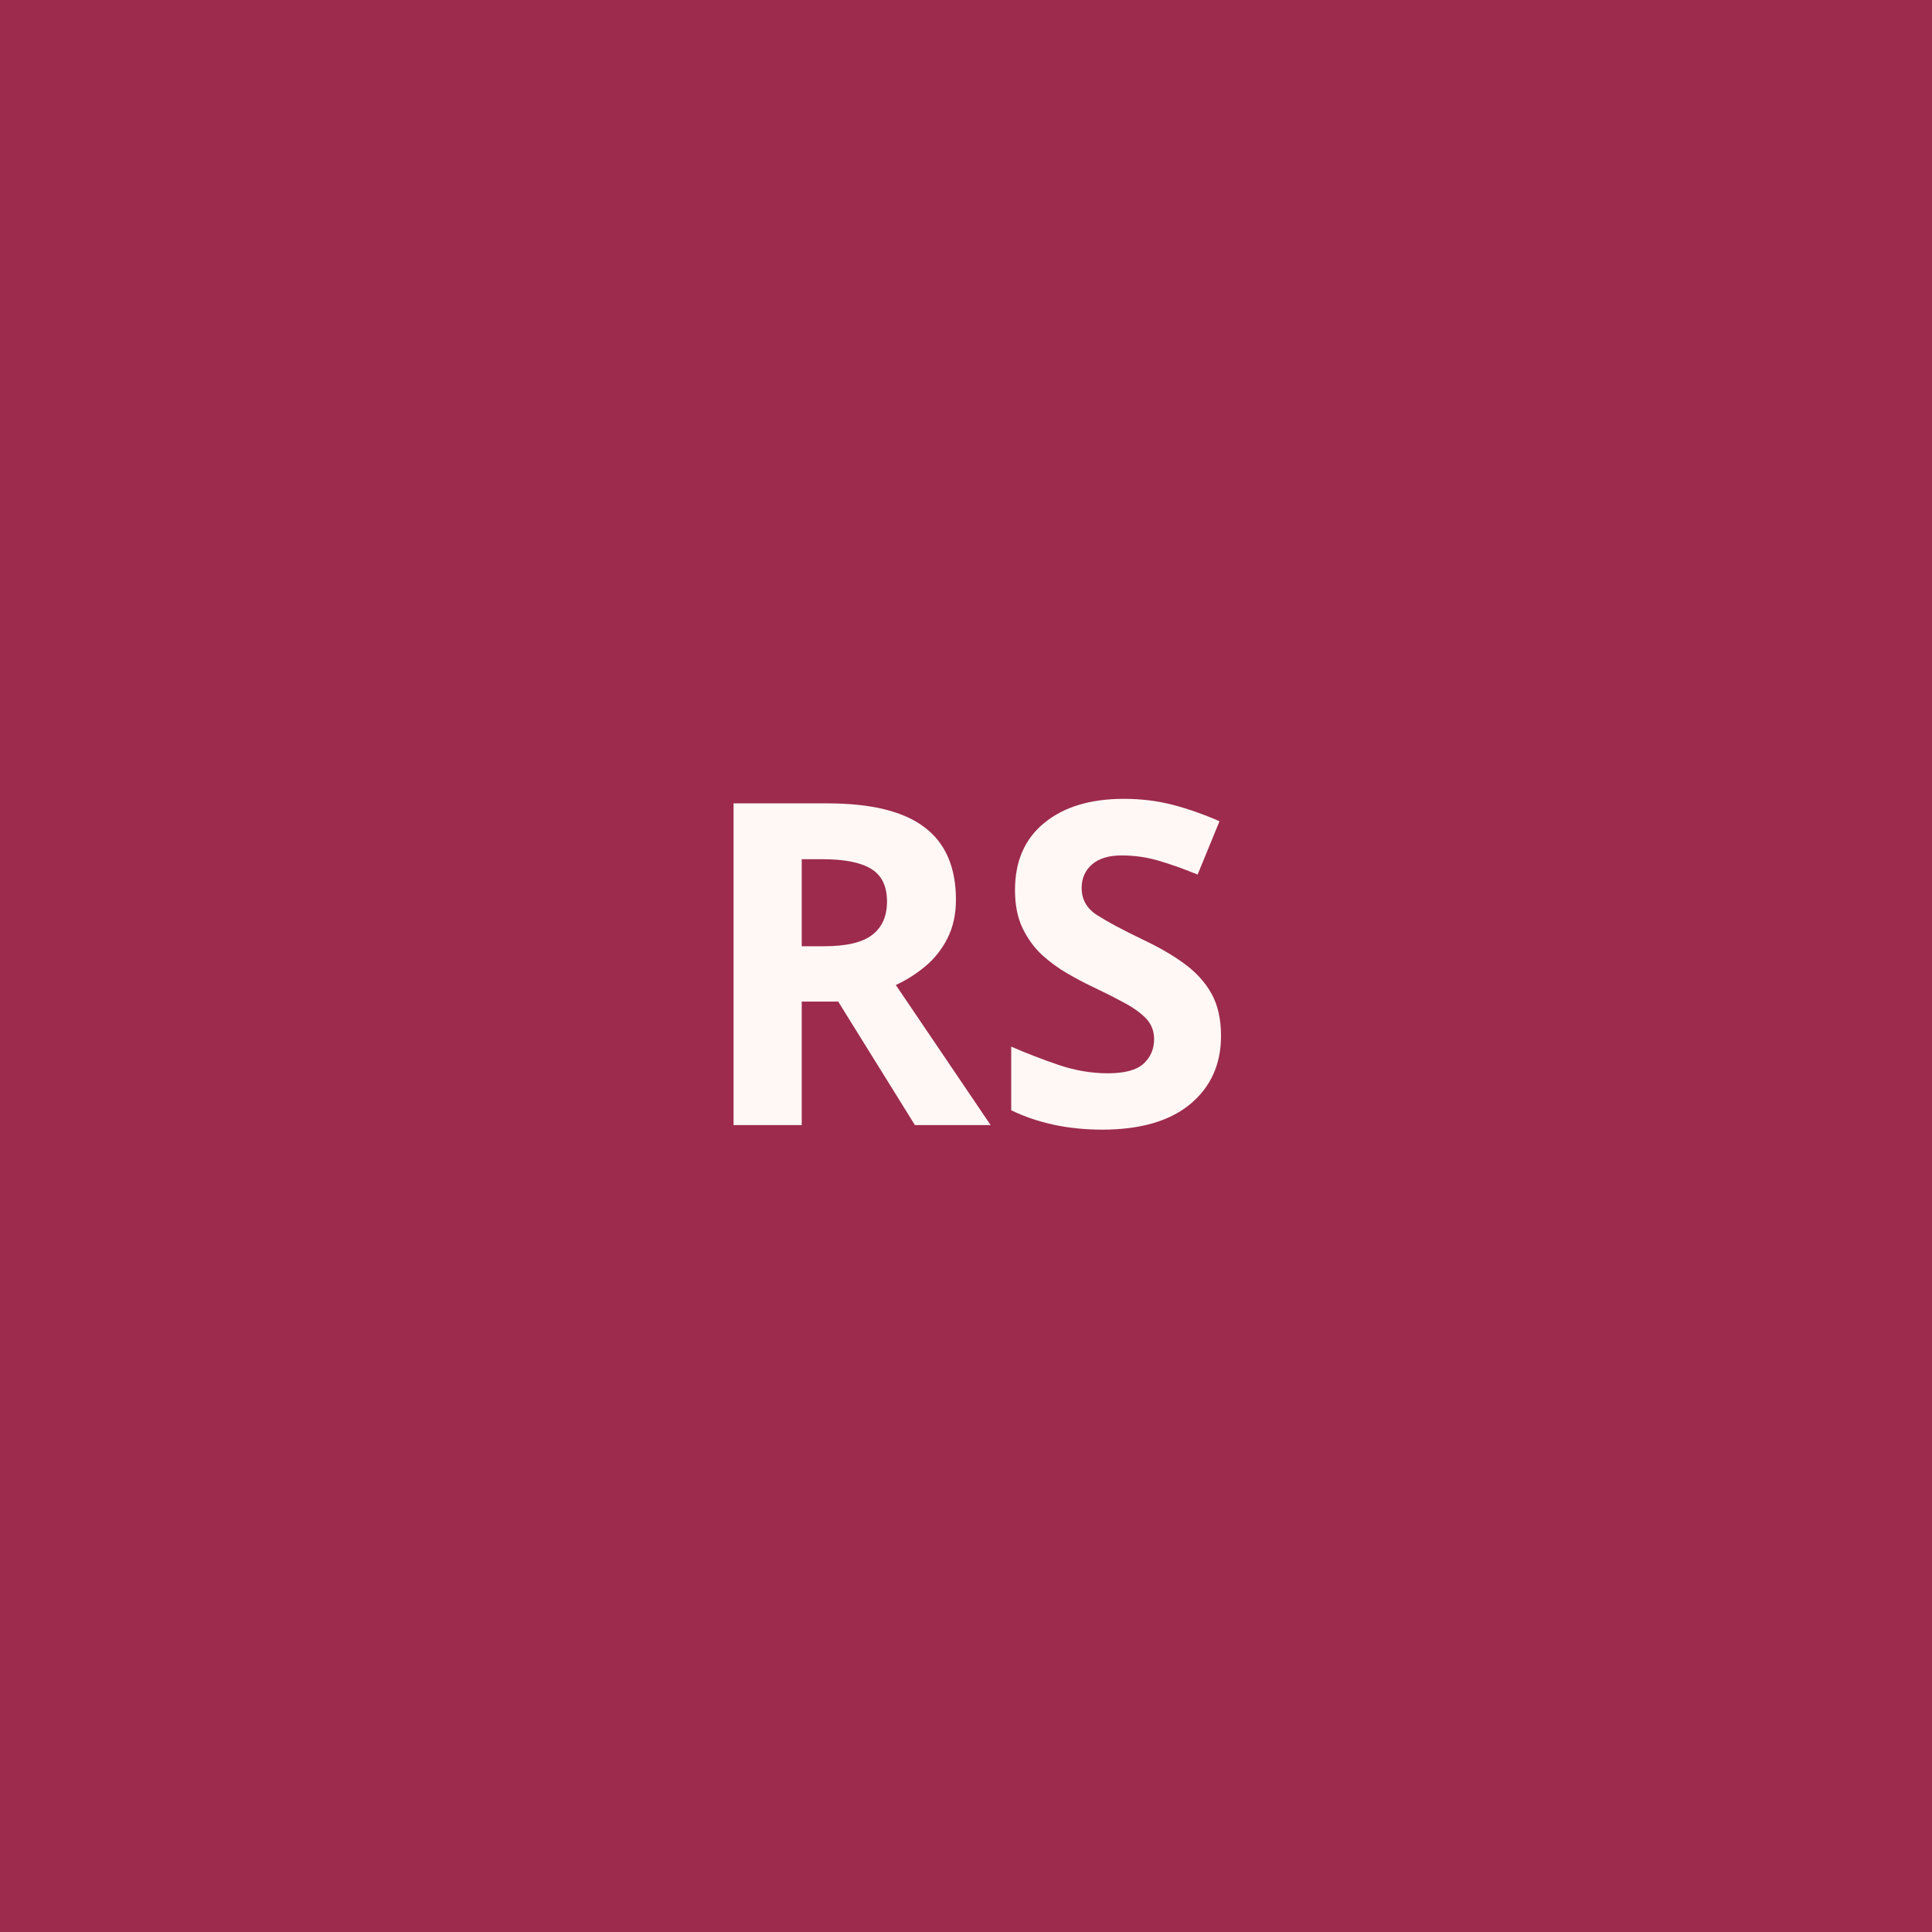
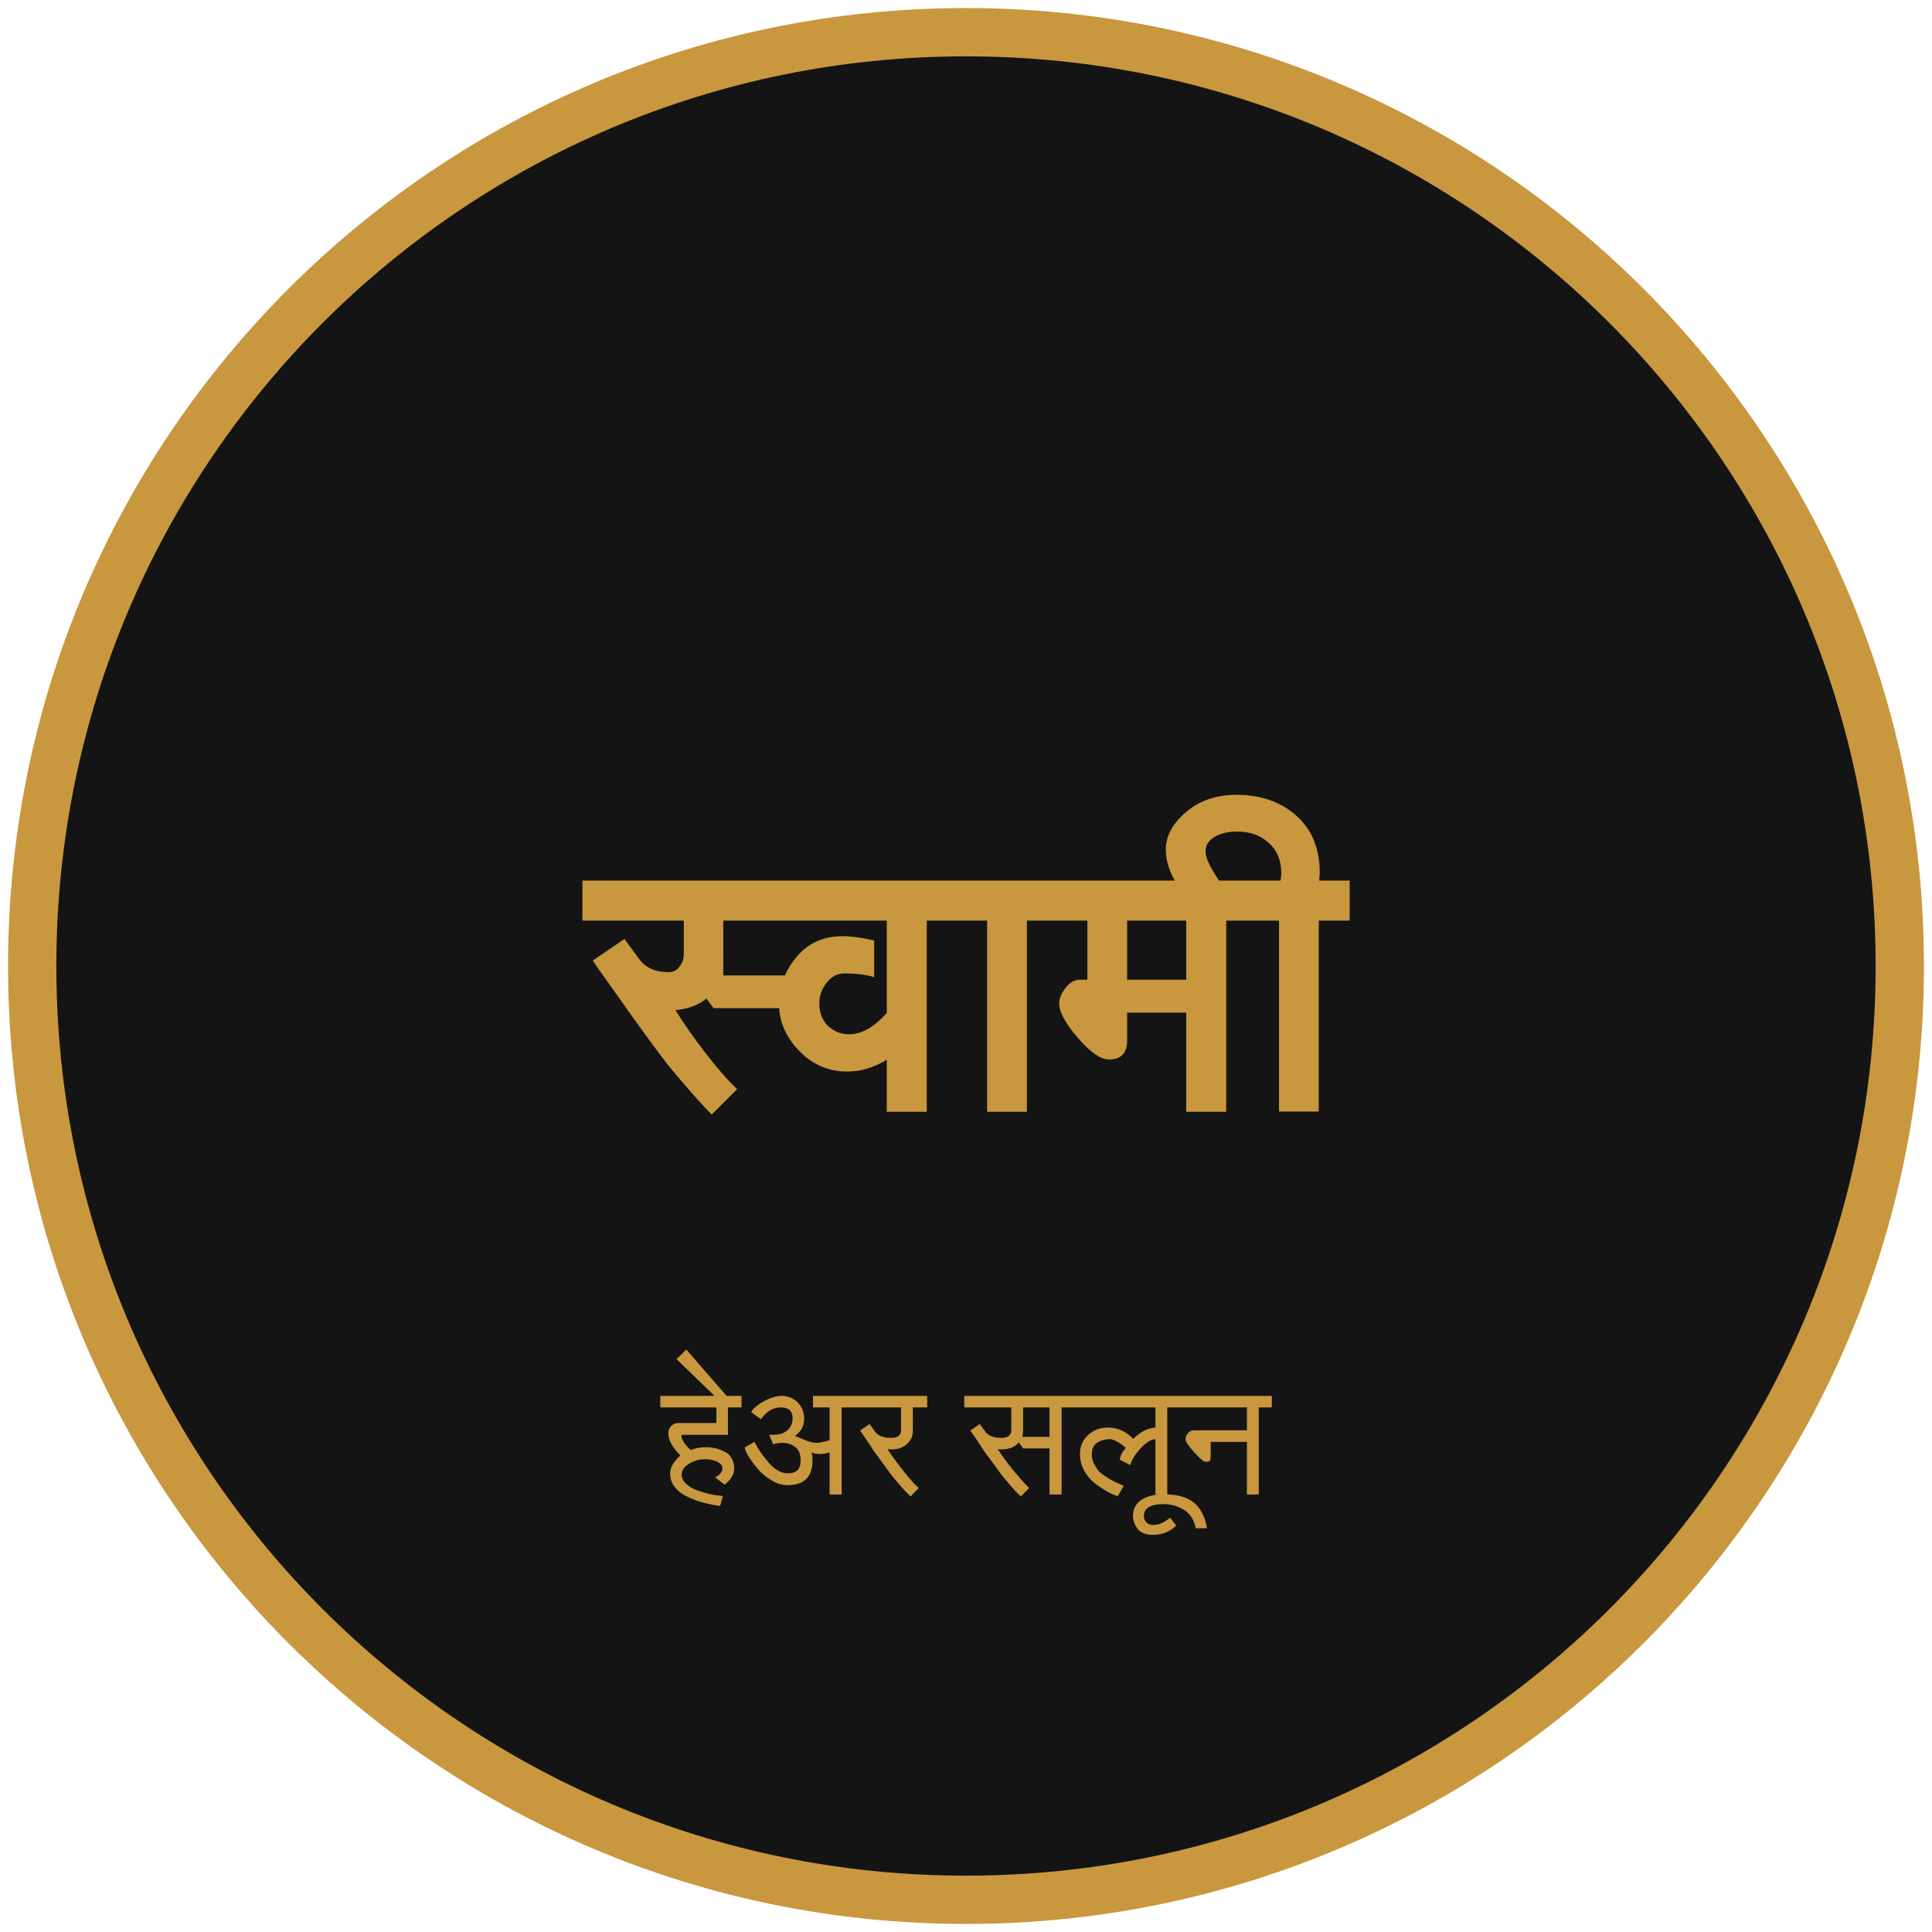
<svg xmlns="http://www.w3.org/2000/svg" width="120" height="120" viewBox="0 0 120 120">
-   <rect width="100%" height="100%" fill="#9C2B4E" />
-   <text x="50%" y="50%" dominant-baseline="middle" text-anchor="middle" fill="#FFF8F5" font-family="sans-serif" font-size="28" font-weight="600">RS</text>
+   <circle cx="60" cy="60" r="58" fill="#141414" stroke="#C9973E" stroke-width="3" />
+   <text x="50%" y="52%" dominant-baseline="middle" text-anchor="middle" fill="#C9973E" font-family="sans-serif" font-size="22" font-weight="700">स्वामी</text>
+   <text x="50%" y="75%" dominant-baseline="middle" text-anchor="middle" fill="#C9973E" font-family="sans-serif" font-size="10">हेअर सलून</text>
</svg>
